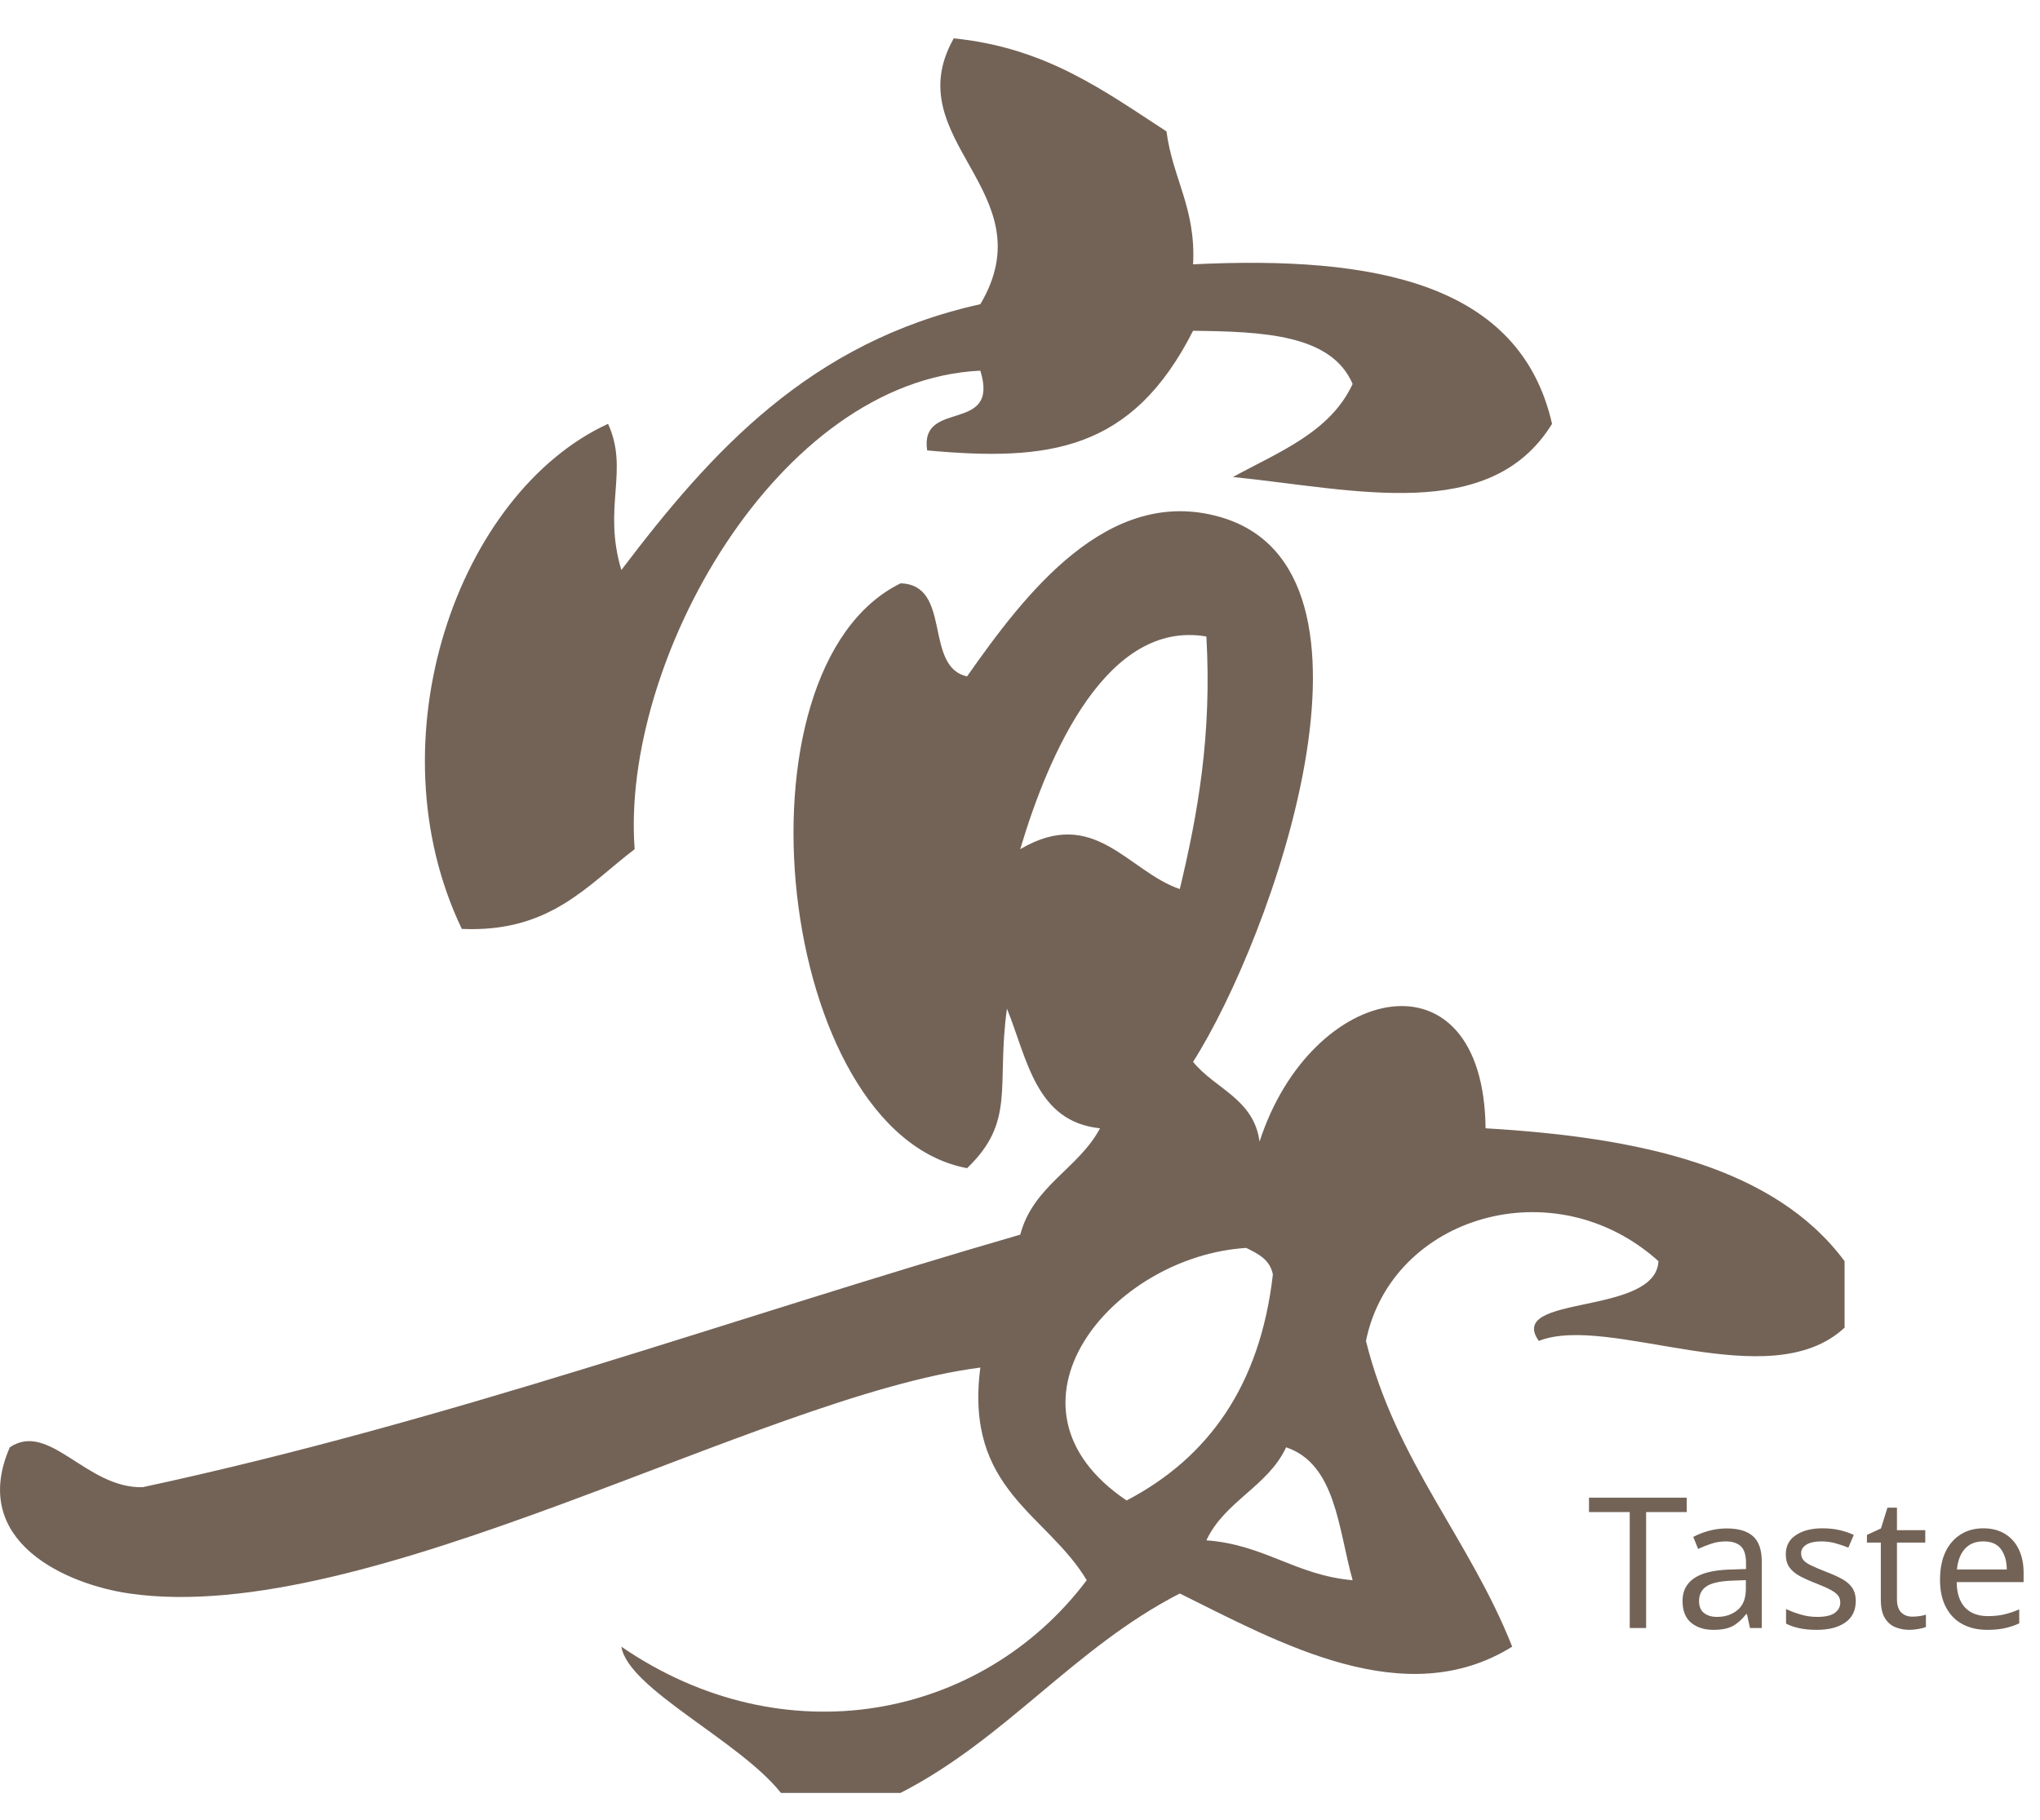
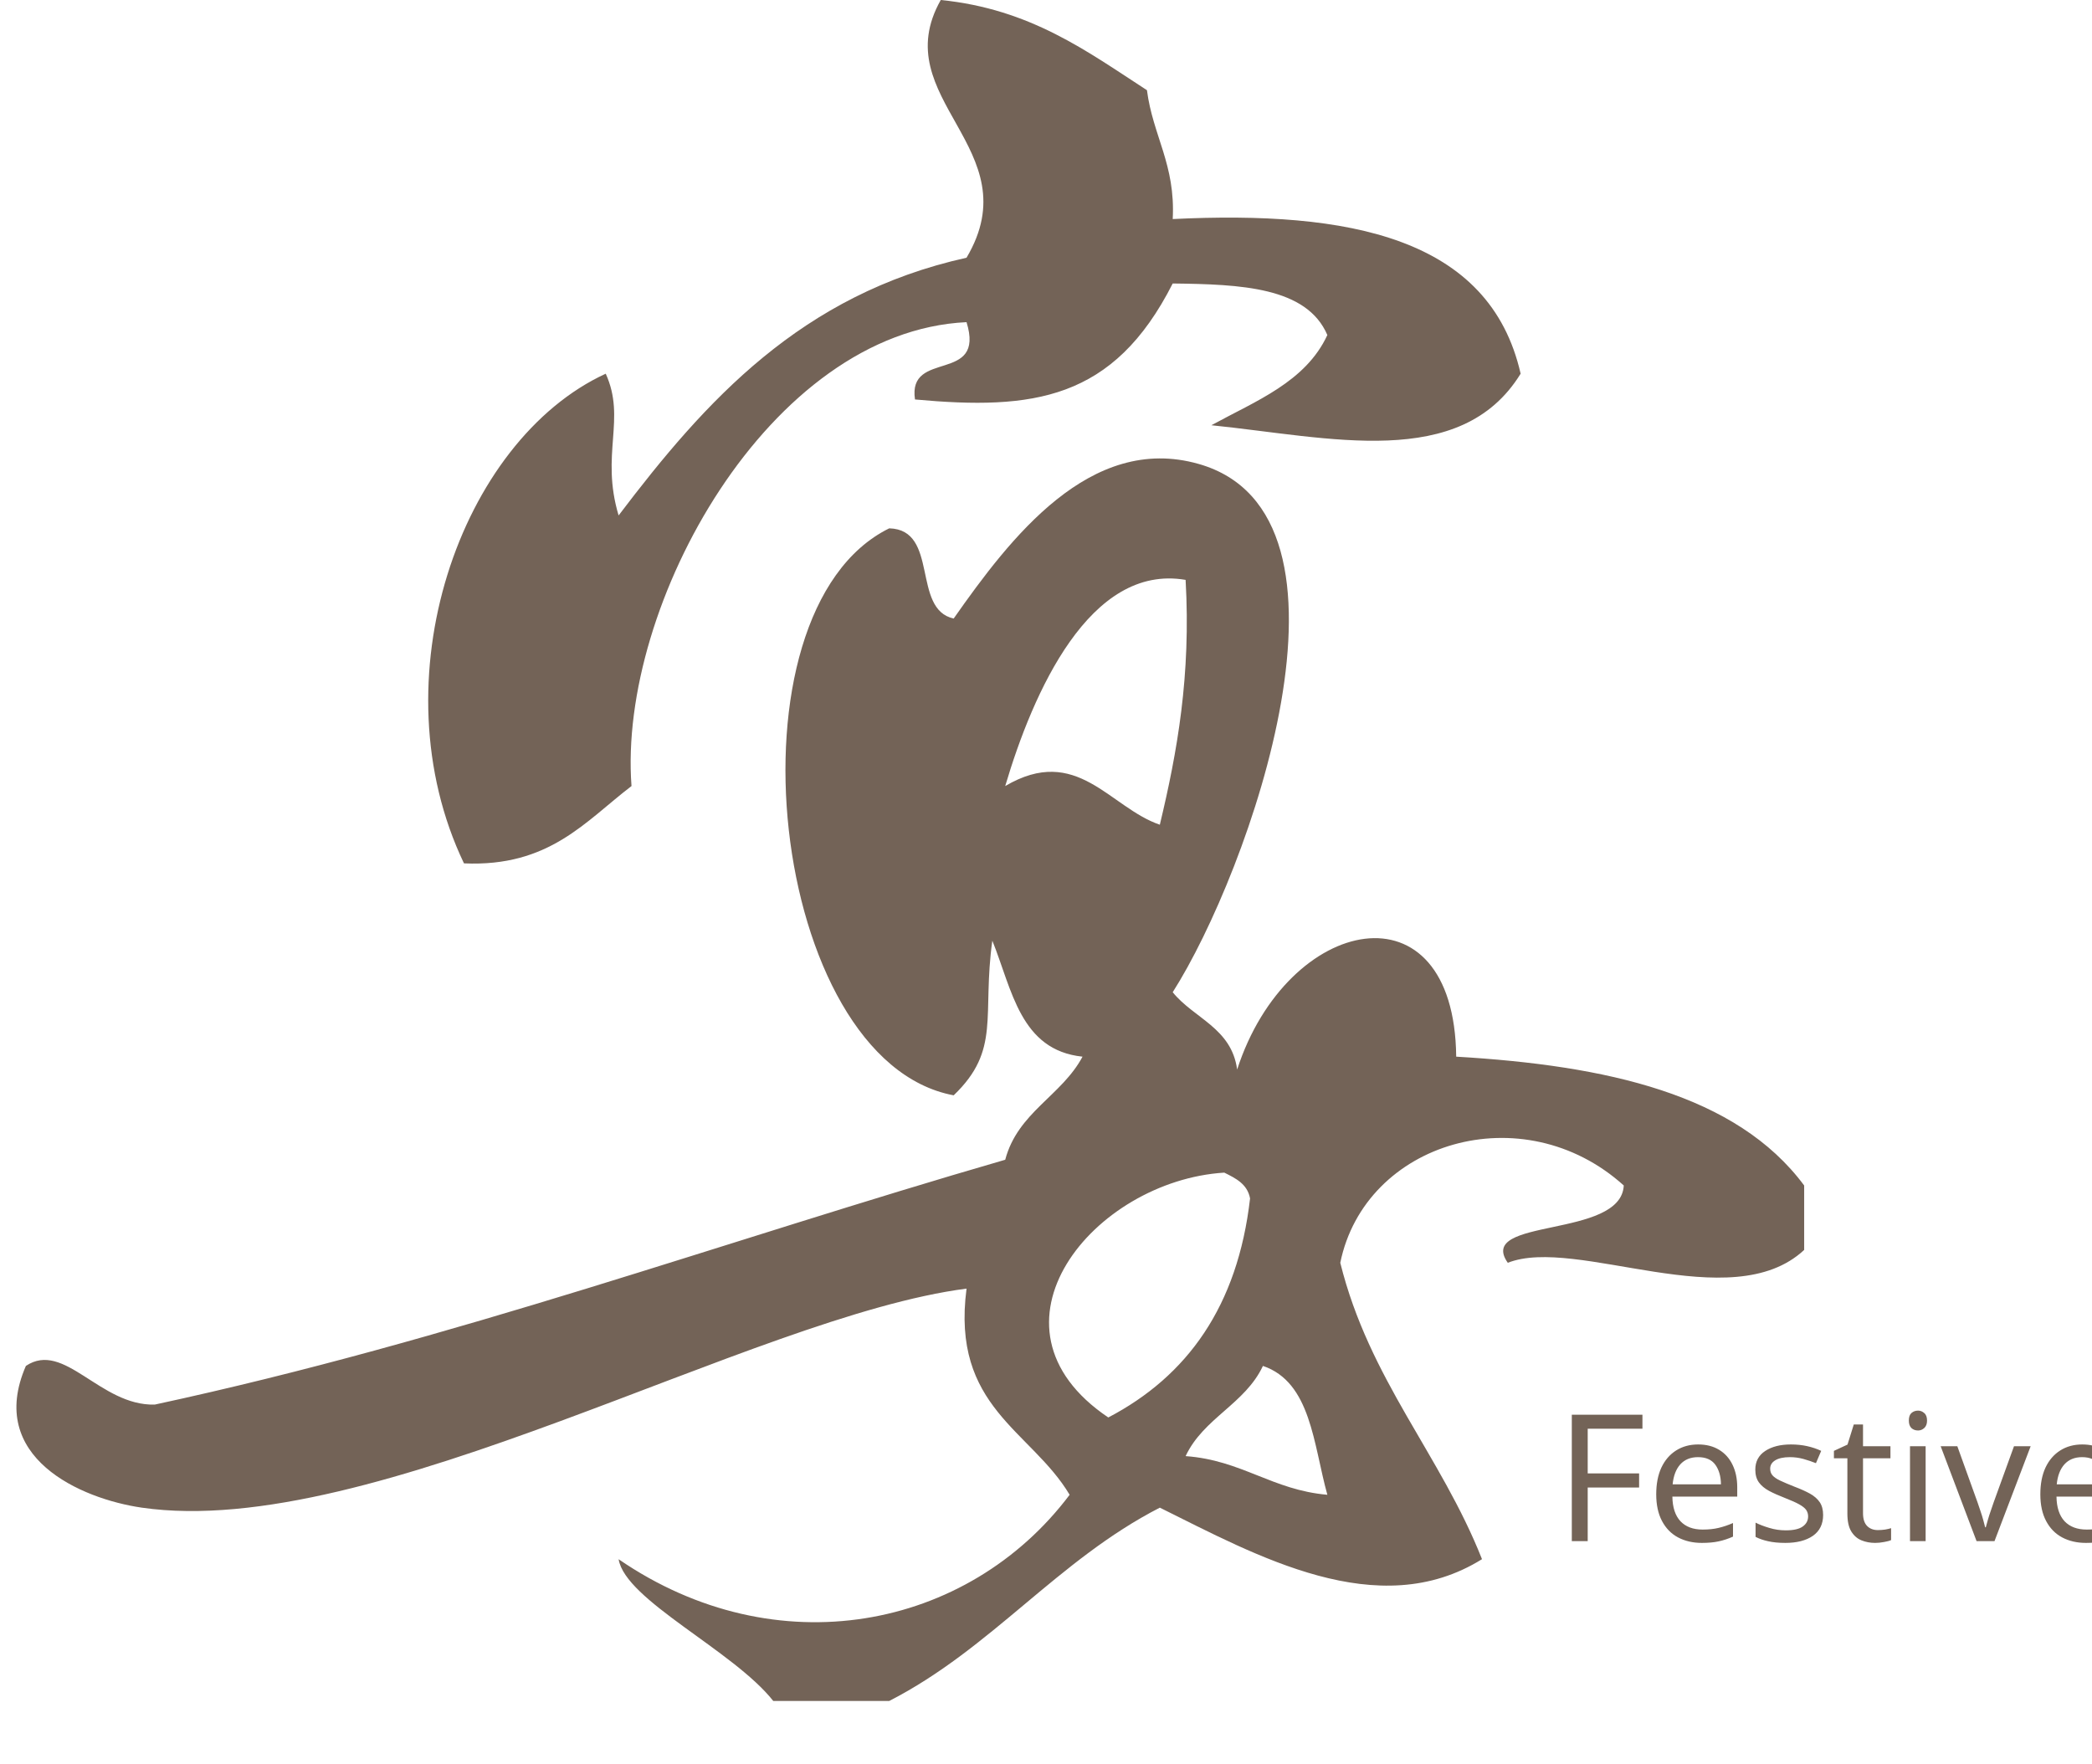
- <svg xmlns="http://www.w3.org/2000/svg" version="1.1" x="0px" y="0px" width="241px" height="215px" viewBox="-0.001 -4.533 241 215" enable-background="new -0.001 -4.533 241 215" xml:space="preserve">
-   <defs>
- </defs>
-   <path fill="#736357" d="M74.976,95.813c-1.668-22.064,16.795-55.406,40.838-56.545c2.341,7.576-7.21,3.261-6.283,9.424  c14.356,1.315,24.196,0.107,31.413-14.137c8.281,0.098,16.336,0.419,18.85,6.283c-2.652,5.725-8.723,8.031-14.136,10.995  c14.37,1.462,30.391,5.587,37.696-6.283c-3.785-16.634-20.942-19.896-42.408-18.849c0.353-6.635-2.422-10.145-3.141-15.707  C130.498,6.256,123.617,1.098,112.672,0c-6.812,12.053,11.028,18.112,3.141,31.414c-20.142,4.465-31.8,17.414-42.409,31.414  c-2.239-7.486,0.949-11.732-1.57-17.278c-17.701,8.146-27.999,37.292-17.278,59.687C64.96,105.693,69.336,100.119,74.976,95.813z   M175.501,128.798c-0.232-21.524-20.582-17.317-26.702,1.569c-0.681-5.076-5.284-6.232-7.854-9.424  c9.279-14.563,24.906-58.229,3.145-64.398c-13.211-3.744-22.982,9.069-29.844,18.849c-5.152-1.13-1.737-10.829-7.854-10.995  c-20.604,10.133-14.662,64.902,7.854,69.111c5.795-5.553,3.432-9.703,4.712-18.85c2.411,5.968,3.405,13.349,10.995,14.138  c-2.549,4.784-7.889,6.772-9.424,12.565c-34.513,9.988-67.054,21.953-103.667,29.844c-6.668,0.179-11.032-7.854-15.707-4.713  c-4.844,11.134,6.666,16.197,14.136,17.277c28.21,4.074,74.41-23.338,100.524-26.701c-1.898,14.465,7.873,17.261,12.566,25.131  c-12.422,16.496-35.784,21.029-54.975,7.854c0.802,4.991,13.986,11.12,18.849,17.277h14.136  c12.463-6.387,20.527-17.172,32.985-23.563c11.761,5.826,26.604,14.17,39.269,6.282c-5.047-12.755-13.734-21.867-17.276-36.127  c3.021-14.771,22.262-20.508,34.556-9.424c-0.324,6.532-18.057,3.86-14.137,9.424c8.336-3.298,27.222,6.731,36.126-1.569v-7.854  C209.665,133.378,193.804,129.867,175.501,128.798z M120.527,95.813c3.395-11.445,10.312-27.139,21.99-25.131  c0.662,11.657-1.015,20.975-3.141,29.844C133.242,98.433,129.281,90.653,120.527,95.813z M133.092,172.777  c-16.473-11.104-1.752-28.855,14.138-29.844c1.397,0.696,2.811,1.379,3.143,3.143C148.865,159.23,142.718,167.742,133.092,172.777z   M142.517,177.488c2.17-4.637,7.254-6.358,9.424-10.994c5.867,1.988,6.143,9.566,7.854,15.707  C153.054,181.613,149.354,177.98,142.517,177.488z" />
-   <text transform="matrix(1 0 0 1 187.499 187.8477)" fill="#736357" font-family="'Optima'" font-size="21.575">Taste</text>
+ <svg xmlns="http://www.w3.org/2000/svg" version="1.1" id="Layer_1" x="0px" y="0px" width="255px" height="215px" viewBox="0 0 255 215" enable-background="new 0 0 255 215" xml:space="preserve">
+   <path fill="#736357" d="M76.976,95.813c-1.668-22.064,16.795-55.406,40.838-56.545c2.341,7.576-7.21,3.261-6.283,9.424  c14.356,1.315,24.196,0.107,31.413-14.137c8.281,0.098,16.336,0.419,18.851,6.283c-2.651,5.725-8.724,8.031-14.136,10.995  c14.369,1.462,30.391,5.587,37.695-6.283c-3.785-16.634-20.941-19.896-42.408-18.849c0.354-6.635-2.422-10.145-3.141-15.707  C132.498,6.256,125.617,1.098,114.672,0c-6.812,12.053,11.028,18.112,3.141,31.414c-20.142,4.465-31.8,17.414-42.409,31.414  c-2.239-7.486,0.949-11.732-1.57-17.278c-17.701,8.146-27.999,37.292-17.278,59.687C66.96,105.693,71.336,100.119,76.976,95.813z   M177.501,128.798c-0.231-21.524-20.582-17.317-26.702,1.569c-0.681-5.076-5.283-6.232-7.854-9.424  c9.279-14.563,24.906-58.229,3.145-64.398c-13.211-3.744-22.982,9.069-29.844,18.849c-5.152-1.13-1.737-10.829-7.854-10.995  c-20.604,10.133-14.662,64.902,7.854,69.111c5.795-5.553,3.432-9.703,4.712-18.85c2.411,5.968,3.405,13.349,10.995,14.138  c-2.549,4.784-7.889,6.772-9.424,12.565c-34.513,9.988-67.054,21.953-103.667,29.844c-6.668,0.179-11.032-7.854-15.707-4.713  c-4.844,11.134,6.666,16.197,14.136,17.277c28.21,4.074,74.41-23.338,100.524-26.701c-1.898,14.465,7.873,17.261,12.566,25.131  c-12.422,16.496-35.784,21.029-54.975,7.854c0.802,4.991,13.986,11.12,18.849,17.277h14.136  c12.463-6.387,20.527-17.172,32.985-23.563c11.761,5.826,26.604,14.17,39.269,6.281c-5.047-12.755-13.733-21.867-17.275-36.127  c3.021-14.771,22.262-20.508,34.556-9.424c-0.323,6.532-18.057,3.859-14.137,9.424c8.336-3.298,27.222,6.731,36.126-1.568v-7.854  C211.665,133.378,195.805,129.867,177.501,128.798z M122.527,95.813c3.395-11.445,10.312-27.139,21.99-25.131  c0.662,11.657-1.016,20.975-3.142,29.844C135.242,98.433,131.281,90.653,122.527,95.813z M135.092,172.777  c-16.473-11.104-1.752-28.855,14.139-29.844c1.396,0.695,2.811,1.379,3.143,3.143C150.865,159.23,144.718,167.742,135.092,172.777z   M144.518,177.488c2.17-4.637,7.254-6.358,9.424-10.994c5.867,1.988,6.143,9.566,7.854,15.707  C155.055,181.613,151.354,177.98,144.518,177.488z" />
+   <text transform="matrix(1 0 0 1 189.499 187.8477)" fill="#736357" font-family="'Optima'" font-size="21.575">Festive</text>
</svg>
